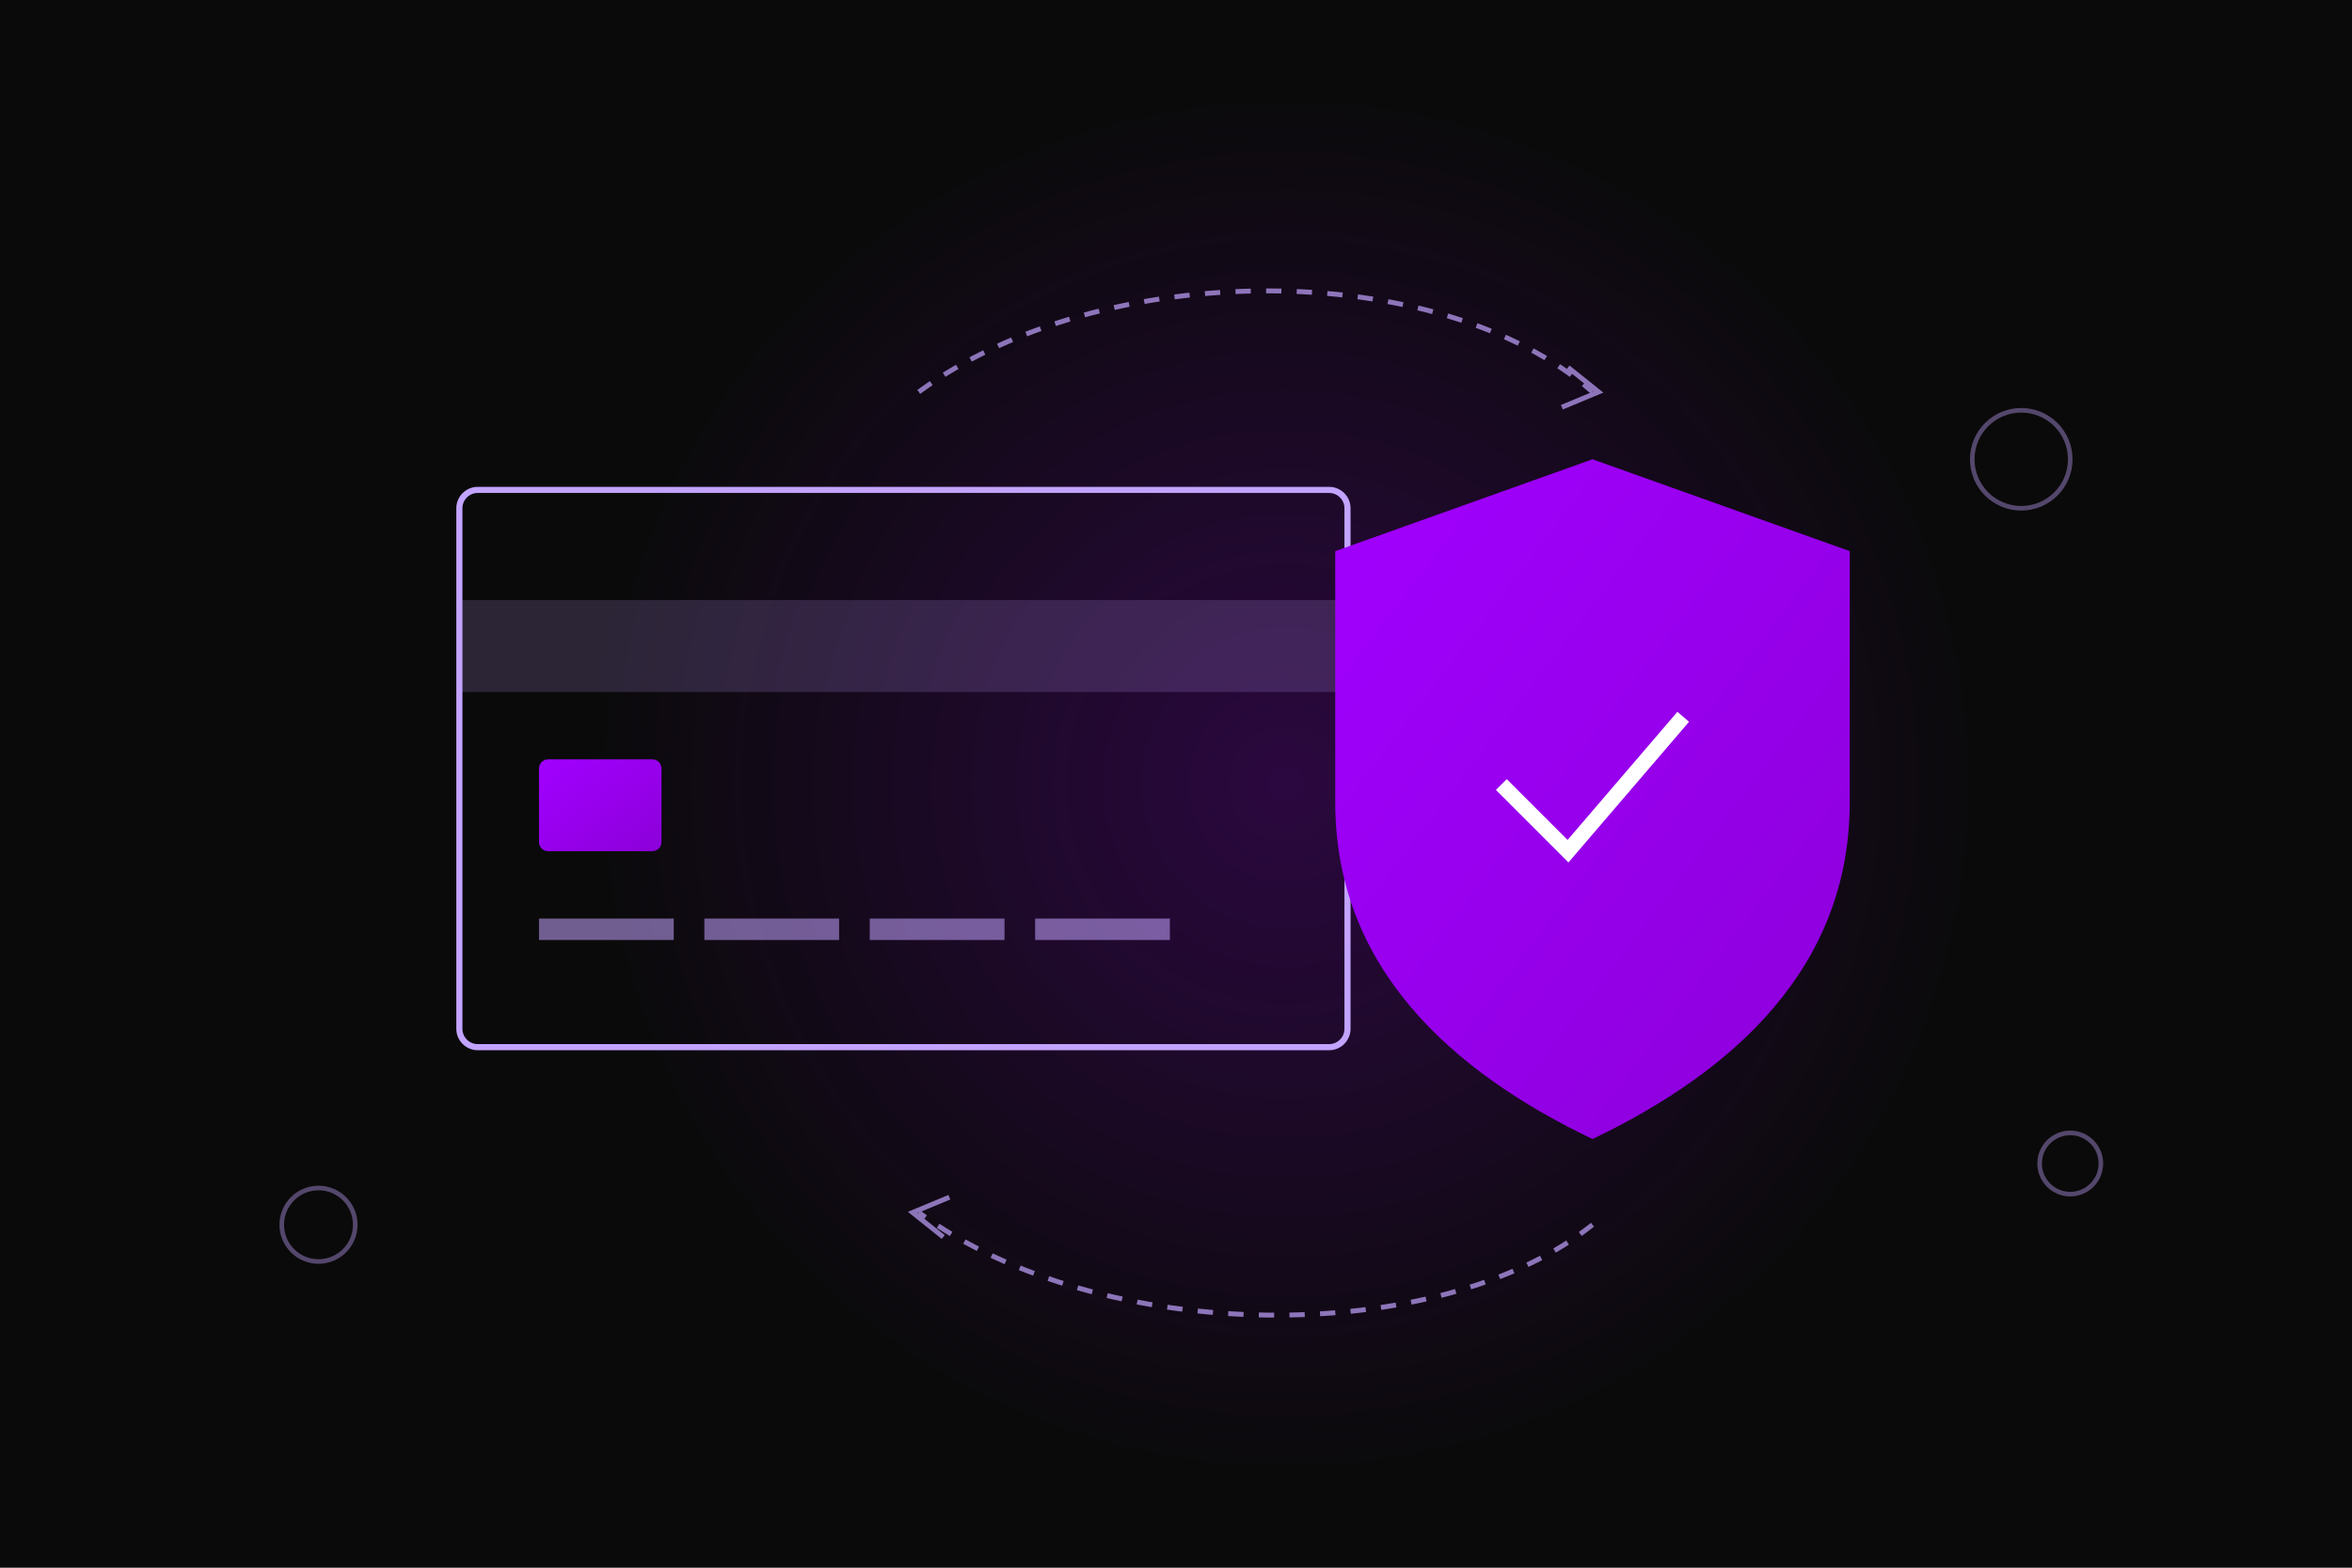
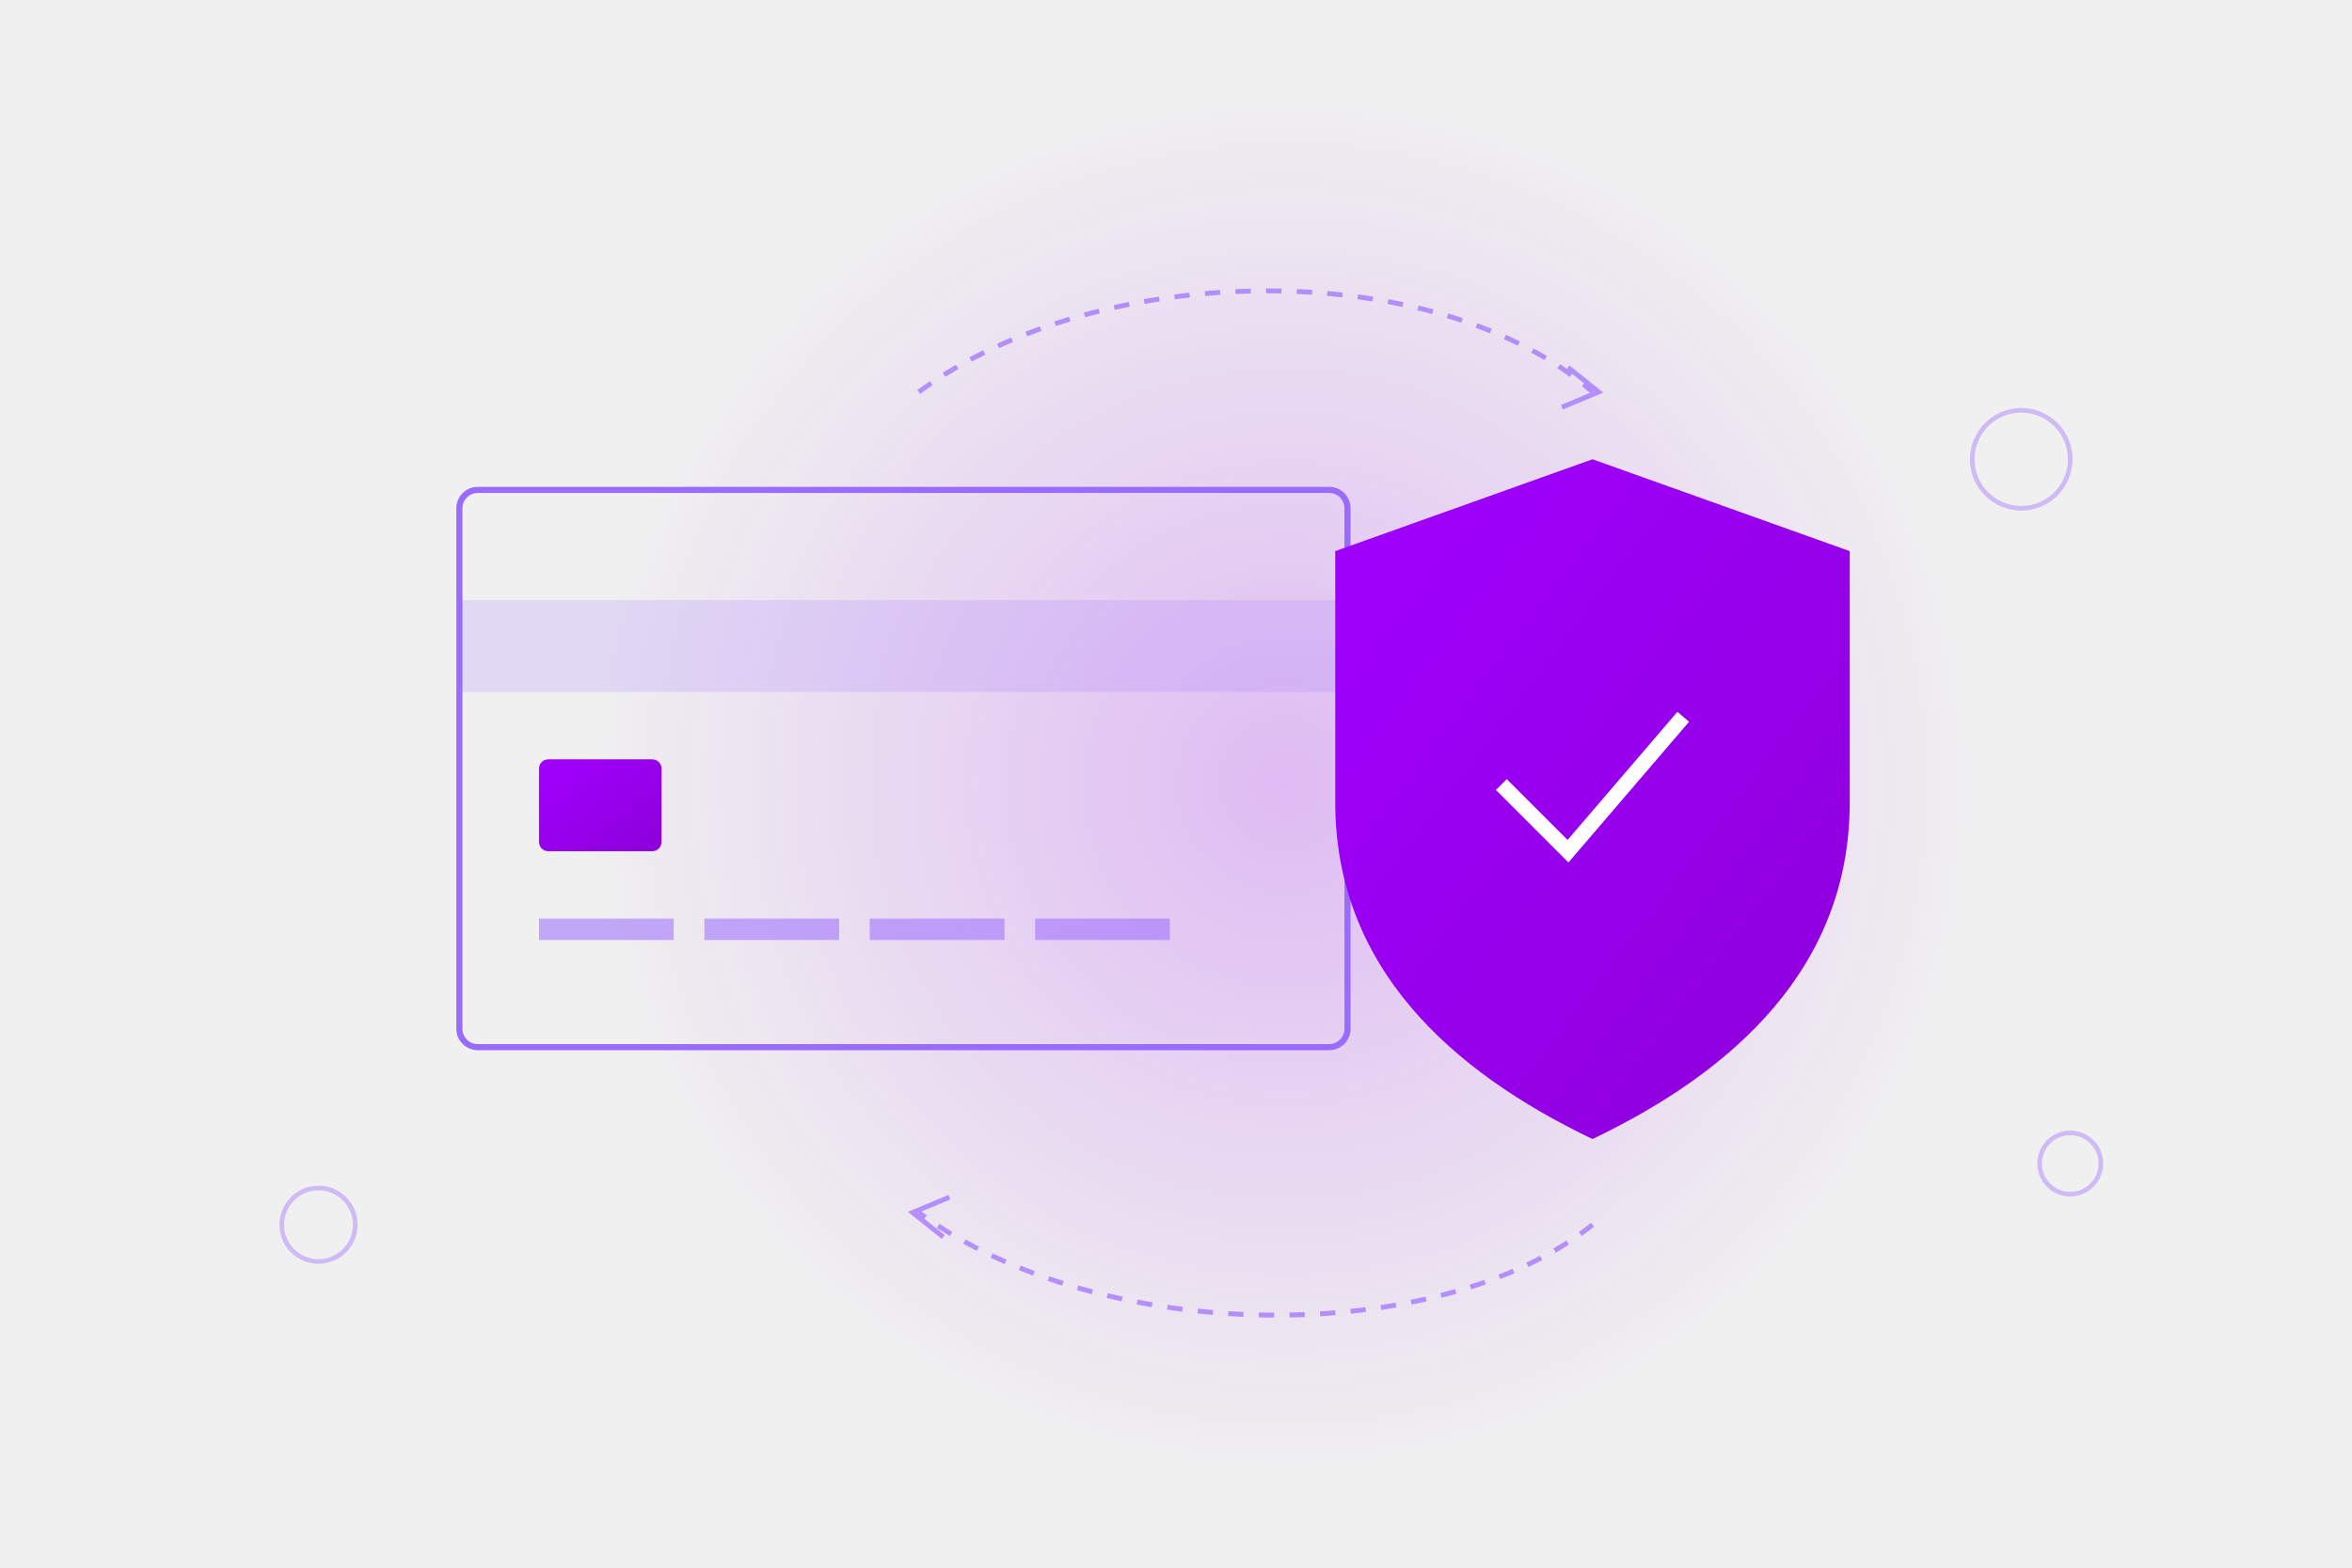
<svg xmlns="http://www.w3.org/2000/svg" width="768" height="512" viewBox="0 0 768 512" preserveAspectRatio="xMidYMid meet">
  <defs>
    <linearGradient id="g" x1="0" y1="0" x2="1" y2="1">
      <stop offset="0" stop-color="#A100FF" />
      <stop offset="1" stop-color="#8C00D9" />
    </linearGradient>
    <radialGradient id="glow" cx="0.5" cy="0.5" r="0.5">
      <stop offset="0" stop-color="#A100FF" stop-opacity="0.22" />
      <stop offset="1" stop-color="#A100FF" stop-opacity="0" />
    </radialGradient>
  </defs>
-   <rect width="768" height="512" fill="#0A0A0A" />
  <circle cx="420" cy="256" r="230" fill="url(#glow)" />
-   <rect x="150" y="160" width="290" height="182" rx="6" fill="none" stroke="#C2A3FF" stroke-width="2" />
-   <rect x="150" y="196" width="290" height="30" fill="#C2A3FF" opacity="0.18" />
+   <rect x="150" y="160" width="290" height="182" rx="6" fill="none" stroke="#9A6BFF" stroke-width="2" />
+   <rect x="150" y="196" width="290" height="30" fill="#9A6BFF" opacity="0.18" />
  <rect x="176" y="248" width="40" height="30" rx="3" fill="url(#g)" />
-   <g fill="#C2A3FF" opacity="0.55">
+   <g fill="#9A6BFF" opacity="0.55">
    <rect x="176" y="300" width="44" height="7" />
    <rect x="230" y="300" width="44" height="7" />
    <rect x="284" y="300" width="44" height="7" />
    <rect x="338" y="300" width="44" height="7" />
  </g>
  <path d="M520 150 L604 180 V262 C604 316 566 350 520 372 C474 350 436 316 436 262 V180 Z" fill="url(#g)" />
  <path d="M492 258 l20 20 l36 -42" fill="none" stroke="#FFFFFF" stroke-width="5" stroke-linecap="square" />
-   <g fill="none" stroke="#C2A3FF" stroke-width="1.6" opacity="0.7">
+   <g fill="none" stroke="#9A6BFF" stroke-width="1.6" opacity="0.7">
    <path d="M300 128 C360 84 470 84 520 128" stroke-dasharray="5 5" />
    <path d="M512 120 l10 8 l-12 5" />
    <path d="M520 400 C470 440 360 440 300 396" stroke-dasharray="5 5" />
    <path d="M308 404 l-10 -8 l12 -5" />
  </g>
-   <g fill="none" stroke="#C2A3FF" stroke-width="1.5" opacity="0.4">
+   <g fill="none" stroke="#9A6BFF" stroke-width="1.5" opacity="0.4">
    <circle cx="660" cy="150" r="16" />
    <circle cx="676" cy="380" r="10" />
    <circle cx="104" cy="400" r="12" />
  </g>
</svg>
